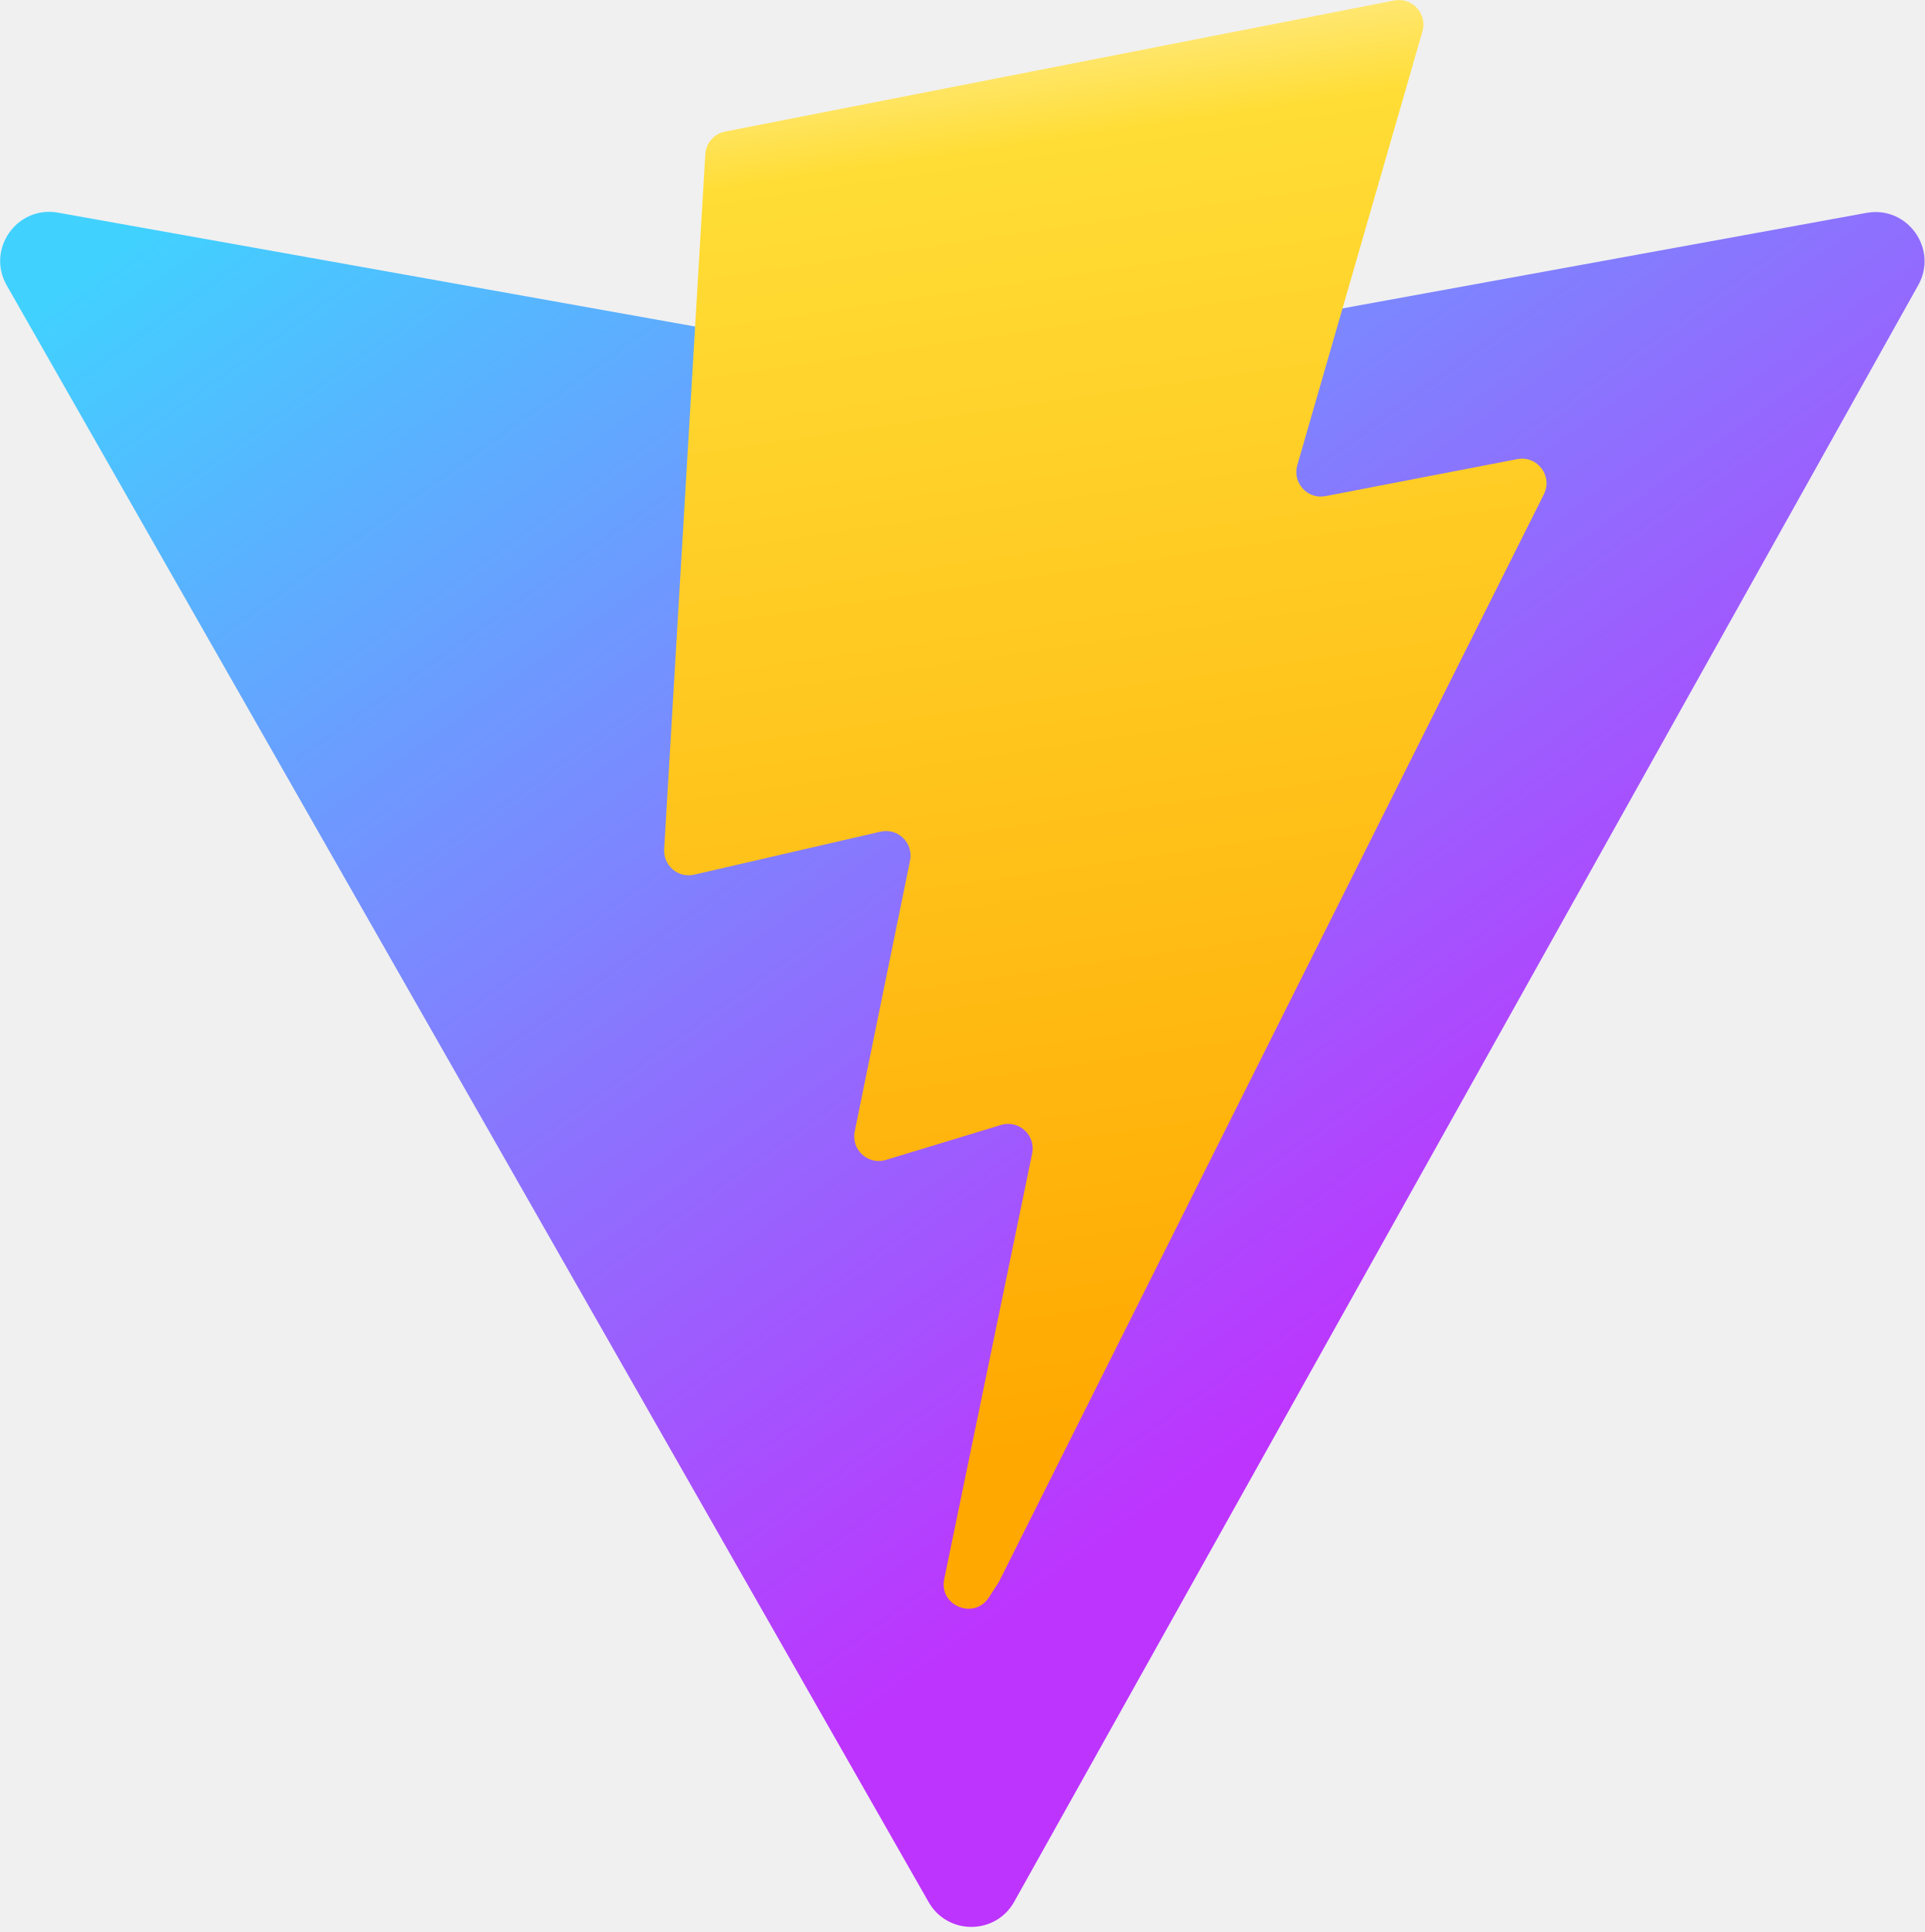
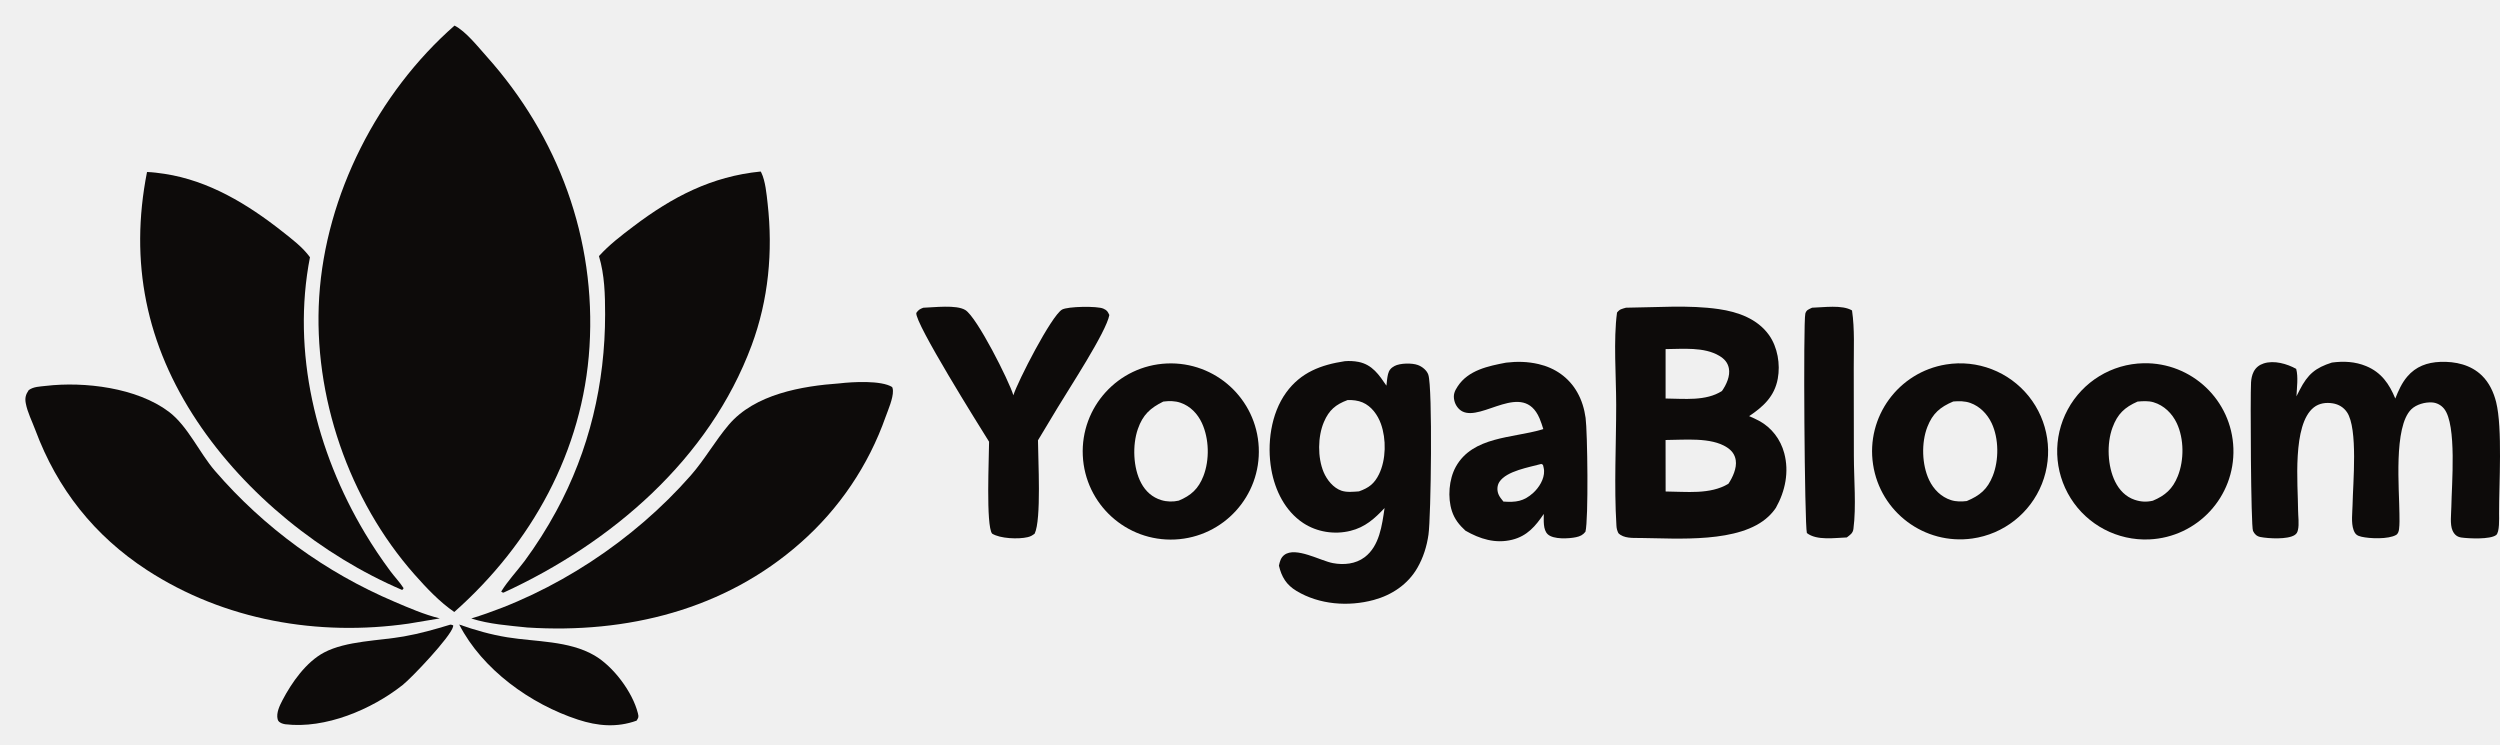
- <svg xmlns="http://www.w3.org/2000/svg" aria-hidden="true" role="img" class="iconify iconify--logos" width="31.88" height="32" preserveAspectRatio="xMidYMid meet" viewBox="0 0 256 257">
+ <svg xmlns="http://www.w3.org/2000/svg" width="84" height="25" viewBox="0 0 84 25" fill="none">
+   <g clip-path="url(#clip0_11202_177)">
+     <path d="M15.272 0.86C15.646 1.045 16.065 1.578 16.347 1.892C18.764 4.592 20.032 8.031 19.807 11.651C19.59 15.154 17.86 18.264 15.264 20.563C14.772 20.227 14.322 19.748 13.929 19.304C11.723 16.809 10.514 13.304 10.725 9.979C10.942 6.55 12.694 3.12 15.272 0.86Z" fill="#0D0B0A" />
+     <path d="M25.558 5.763C25.565 5.775 25.573 5.786 25.58 5.799C25.717 6.079 25.757 6.524 25.792 6.835C25.974 8.451 25.823 10.072 25.255 11.603C23.834 15.428 20.55 18.243 16.92 19.912C16.877 19.911 16.906 19.915 16.84 19.877C17.062 19.514 17.372 19.189 17.628 18.848C18.019 18.316 18.374 17.758 18.689 17.177C19.802 15.131 20.333 12.88 20.332 10.559C20.331 9.9 20.316 9.242 20.125 8.605C20.466 8.227 20.883 7.909 21.288 7.603C22.593 6.615 23.908 5.927 25.558 5.763Z" fill="#0D0B0A" />
+     <path d="M4.94 5.779C5.136 5.786 5.334 5.812 5.528 5.841C7.019 6.068 8.324 6.862 9.489 7.781C9.814 8.038 10.17 8.305 10.415 8.643C9.795 11.825 10.617 15.162 12.263 17.914C12.525 18.352 12.809 18.776 13.113 19.186C13.258 19.382 13.431 19.559 13.562 19.764L13.515 19.824C10.802 18.664 8.26 16.61 6.625 14.156C4.91 11.581 4.342 8.807 4.94 5.779Z" fill="#0D0B0A" />
+     <path d="M28.212 12.881C28.645 12.829 29.615 12.775 29.977 13.005C29.996 13.06 30.001 13.065 30.003 13.132C30.01 13.386 29.844 13.765 29.758 14.002C29.183 15.636 28.198 17.095 26.897 18.239C24.351 20.491 21.051 21.298 17.718 21.084C17.089 21.018 16.44 20.974 15.835 20.781C18.627 19.922 21.284 18.168 23.208 15.977C23.681 15.438 24.028 14.812 24.488 14.271C25.362 13.242 26.946 12.97 28.212 12.881Z" fill="#0D0B0A" />
+     <path d="M1.537 12.966C2.838 12.813 4.604 13.027 5.676 13.837C6.313 14.319 6.697 15.213 7.224 15.822C8.87 17.729 10.933 19.233 13.253 20.218C13.747 20.429 14.255 20.65 14.777 20.778L13.733 20.953C10.693 21.39 7.543 20.847 4.941 19.156C3.17 18.004 1.923 16.424 1.189 14.453C1.082 14.164 0.921 13.851 0.866 13.55C0.833 13.374 0.862 13.258 0.964 13.109C1.128 12.988 1.341 12.99 1.537 12.966Z" fill="#0D0B0A" />
+     <path d="M54.632 10.339C55.645 10.33 56.751 10.24 57.751 10.386C58.395 10.479 59.049 10.71 59.441 11.261C59.728 11.668 59.823 12.239 59.733 12.724C59.624 13.319 59.248 13.662 58.771 13.982C58.885 14.03 58.998 14.083 59.108 14.141C59.529 14.369 59.827 14.765 59.95 15.225C60.119 15.855 59.984 16.504 59.67 17.062C59.599 17.169 59.516 17.264 59.423 17.352C58.461 18.264 56.353 18.088 55.11 18.076C54.871 18.074 54.556 18.096 54.378 17.914C54.335 17.823 54.318 17.763 54.312 17.66C54.23 16.325 54.304 14.94 54.304 13.601C54.303 12.653 54.208 11.418 54.332 10.502C54.428 10.382 54.488 10.383 54.632 10.339ZM58.026 15.032C57.49 14.682 56.586 14.783 55.963 14.784L55.965 16.514C56.655 16.518 57.462 16.625 58.074 16.255C58.218 16.042 58.363 15.726 58.321 15.462C58.291 15.27 58.186 15.136 58.026 15.032ZM57.771 11.957C57.259 11.649 56.54 11.727 55.964 11.73V13.39C56.582 13.395 57.319 13.486 57.858 13.137C58.004 12.93 58.144 12.631 58.089 12.369C58.049 12.176 57.935 12.056 57.771 11.957Z" fill="#0D0B0A" />
+     <path d="M45.185 12.136C45.339 12.123 45.495 12.131 45.647 12.16C46.11 12.253 46.336 12.595 46.584 12.958C46.598 12.831 46.608 12.694 46.638 12.57C46.669 12.44 46.739 12.36 46.856 12.298C47.043 12.198 47.445 12.192 47.641 12.265C47.784 12.318 47.943 12.442 47.992 12.592C48.138 13.035 48.082 17.37 47.997 17.963C47.942 18.354 47.821 18.739 47.623 19.081C47.306 19.634 46.765 19.994 46.157 20.159C45.301 20.39 44.327 20.316 43.563 19.856C43.222 19.651 43.062 19.387 42.972 19.006C43.001 18.869 43.035 18.735 43.153 18.646C43.535 18.357 44.362 18.842 44.787 18.921C45.153 18.989 45.548 18.952 45.852 18.722C46.353 18.344 46.436 17.645 46.522 17.069C46.186 17.427 45.867 17.716 45.372 17.837C44.836 17.969 44.249 17.878 43.787 17.573C43.18 17.17 42.841 16.48 42.717 15.779C42.566 14.925 42.698 13.904 43.215 13.19C43.709 12.509 44.387 12.258 45.185 12.136ZM45.276 13.443C44.876 13.593 44.656 13.778 44.485 14.176C44.274 14.665 44.268 15.374 44.474 15.864C44.583 16.123 44.801 16.396 45.075 16.488C45.257 16.549 45.476 16.523 45.662 16.51C45.991 16.393 46.178 16.254 46.334 15.935C46.574 15.444 46.582 14.753 46.399 14.241C46.292 13.943 46.082 13.65 45.784 13.522C45.632 13.456 45.44 13.434 45.276 13.443Z" fill="#0D0B0A" />
+     <path d="M78.353 12.182C78.746 12.13 79.132 12.148 79.502 12.301C80.014 12.513 80.279 12.899 80.482 13.391C80.585 13.131 80.7 12.869 80.884 12.654C81.174 12.312 81.554 12.176 81.995 12.159C82.502 12.14 83.022 12.256 83.394 12.621C83.638 12.86 83.788 13.181 83.87 13.51C84.088 14.386 83.966 16.268 83.969 17.258C83.97 17.409 83.989 17.888 83.87 17.978C83.669 18.13 82.954 18.096 82.703 18.061C82.556 18.04 82.466 17.961 82.406 17.828C82.312 17.624 82.362 17.258 82.365 17.032C82.375 16.298 82.555 14.269 82.121 13.733C82.021 13.611 81.88 13.534 81.721 13.522C81.487 13.506 81.189 13.587 81.019 13.753C80.417 14.343 80.617 16.441 80.621 17.266C80.623 17.432 80.629 17.614 80.608 17.779C80.599 17.853 80.574 17.937 80.507 17.975C80.25 18.122 79.626 18.101 79.343 18.034C79.195 18 79.132 17.95 79.08 17.807C78.993 17.57 79.041 17.218 79.046 16.967C79.059 16.232 79.233 14.403 78.859 13.851C78.746 13.685 78.579 13.585 78.383 13.553C78.159 13.516 77.926 13.546 77.744 13.689C77.012 14.267 77.212 16.292 77.215 17.129C77.216 17.33 77.257 17.618 77.211 17.806C77.192 17.885 77.169 17.933 77.101 17.977C76.866 18.131 76.228 18.098 75.946 18.043C75.828 18.019 75.752 17.947 75.701 17.839C75.629 17.687 75.608 13.286 75.635 12.85C75.642 12.729 75.667 12.599 75.723 12.49C75.794 12.35 75.914 12.258 76.061 12.211C76.41 12.098 76.844 12.223 77.152 12.394C77.226 12.669 77.173 13.029 77.161 13.316C77.197 13.243 77.234 13.17 77.272 13.098C77.543 12.572 77.799 12.358 78.353 12.182Z" fill="#0D0B0A" />
+     <path d="M72.021 12.205C73.641 12.171 74.989 13.447 75.042 15.068C75.096 16.688 73.837 18.05 72.217 18.124C71.152 18.172 70.142 17.644 69.575 16.741C69.008 15.837 68.969 14.699 69.476 13.76C69.982 12.821 70.955 12.227 72.021 12.205ZM71.822 13.493C71.386 13.686 71.149 13.908 70.981 14.363C70.779 14.907 70.812 15.667 71.07 16.186C71.209 16.466 71.425 16.693 71.726 16.794C71.932 16.863 72.124 16.873 72.335 16.824C72.753 16.649 73.003 16.426 73.174 15.999C73.389 15.463 73.387 14.746 73.14 14.22C72.986 13.892 72.71 13.62 72.358 13.516C72.185 13.465 71.998 13.477 71.822 13.493Z" fill="#0D0B0A" />
+     <path d="M39.204 12.213C40.836 12.14 42.218 13.401 42.294 15.032C42.371 16.663 41.112 18.048 39.481 18.127C37.846 18.205 36.459 16.943 36.382 15.308C36.306 13.674 37.57 12.287 39.204 12.213ZM39.665 13.532C39.476 13.467 39.282 13.468 39.086 13.493C38.65 13.709 38.4 13.934 38.233 14.412C38.044 14.952 38.072 15.725 38.344 16.232C38.492 16.509 38.717 16.712 39.02 16.804C39.206 16.861 39.417 16.866 39.606 16.821C40.022 16.648 40.267 16.424 40.434 15.997C40.646 15.455 40.629 14.74 40.383 14.211C40.239 13.901 39.993 13.644 39.665 13.532Z" fill="#0D0B0A" />
+     <path d="M65.388 12.246C66.438 12.076 67.498 12.484 68.165 13.313C68.831 14.143 69.001 15.266 68.609 16.256C68.216 17.244 67.323 17.947 66.269 18.094C64.664 18.319 63.177 17.209 62.935 15.606C62.693 14.004 63.788 12.505 65.388 12.246ZM65.629 13.49C65.19 13.676 64.938 13.888 64.76 14.342C64.553 14.875 64.573 15.612 64.819 16.13C64.968 16.442 65.221 16.698 65.555 16.804C65.722 16.858 65.911 16.857 66.084 16.835C66.521 16.651 66.776 16.444 66.957 15.99C67.167 15.462 67.164 14.733 66.919 14.217C66.773 13.911 66.525 13.653 66.201 13.538C66.018 13.473 65.82 13.474 65.629 13.49Z" fill="#0D0B0A" />
+     <path d="M50.603 12.185C50.973 12.141 51.33 12.148 51.695 12.233C52.249 12.361 52.713 12.683 52.995 13.18C53.147 13.446 53.234 13.738 53.276 14.04C53.34 14.507 53.377 17.459 53.271 17.866C53.182 17.979 53.092 18.02 52.953 18.05C52.717 18.1 52.198 18.131 52.006 17.953C51.839 17.799 51.873 17.476 51.871 17.268C51.594 17.678 51.315 18.009 50.81 18.135C50.246 18.275 49.723 18.11 49.238 17.83C49.031 17.64 48.874 17.445 48.785 17.174C48.635 16.718 48.683 16.102 48.916 15.682C49.483 14.662 50.818 14.723 51.794 14.436L51.855 14.417C51.816 14.295 51.778 14.171 51.727 14.053C51.175 12.779 49.797 14.171 49.131 13.821C48.997 13.75 48.9 13.607 48.866 13.461C48.82 13.268 48.872 13.142 48.978 12.982C49.336 12.436 50.006 12.299 50.603 12.185ZM51.789 15.588C51.384 15.7 50.622 15.822 50.38 16.191C50.302 16.311 50.295 16.468 50.346 16.601C50.382 16.694 50.453 16.776 50.515 16.853C50.934 16.881 51.197 16.85 51.518 16.559C51.712 16.382 51.891 16.097 51.881 15.822C51.879 15.754 51.86 15.685 51.844 15.619L51.789 15.588Z" fill="#0D0B0A" />
+     <path d="M34.049 13.281C34.194 12.819 35.325 10.61 35.685 10.402C35.873 10.294 36.872 10.278 37.073 10.37C37.202 10.429 37.215 10.464 37.274 10.584C37.171 11.156 35.907 13.076 35.533 13.702L34.876 14.794C34.879 15.451 34.994 17.455 34.765 17.93C34.685 17.992 34.628 18.026 34.528 18.049C34.219 18.122 33.605 18.1 33.334 17.929C33.123 17.652 33.233 15.351 33.233 14.842C32.898 14.305 30.73 10.845 30.788 10.514C30.859 10.411 30.905 10.386 31.021 10.34C31.387 10.329 32.13 10.232 32.433 10.416C32.825 10.654 33.903 12.795 34.049 13.281Z" fill="#0D0B0A" />
+     <path d="M60.886 10.339C61.27 10.329 61.897 10.233 62.228 10.431C62.321 11.063 62.284 11.731 62.286 12.368L62.29 15.318C62.29 16.089 62.374 17.016 62.275 17.772C62.255 17.922 62.162 17.971 62.053 18.058C61.654 18.071 61.04 18.17 60.711 17.91C60.633 17.615 60.585 10.805 60.659 10.536C60.695 10.408 60.778 10.394 60.886 10.339Z" fill="#0D0B0A" />
+     <path d="M15.429 20.984C15.958 21.172 16.49 21.323 17.045 21.413C18.001 21.568 19.111 21.523 19.97 22.021C20.605 22.388 21.254 23.25 21.433 23.964C21.466 24.095 21.456 24.106 21.389 24.214C20.726 24.453 20.081 24.396 19.421 24.18C17.83 23.66 16.208 22.5 15.429 20.984Z" fill="#0D0B0A" />
+     <path d="M15.13 20.988C15.164 20.985 15.196 21.003 15.228 21.012C15.226 21.027 15.227 21.043 15.223 21.058C15.142 21.396 13.832 22.777 13.529 23.016C12.484 23.841 10.932 24.497 9.584 24.335C9.548 24.328 9.498 24.318 9.465 24.303C9.393 24.269 9.347 24.242 9.328 24.164C9.277 23.953 9.396 23.709 9.492 23.525C9.801 22.935 10.285 22.242 10.891 21.923C11.637 21.53 12.74 21.532 13.57 21.384C14.102 21.29 14.614 21.146 15.13 20.988Z" fill="#0D0B0A" />
+   </g>
  <defs>
-     <linearGradient id="IconifyId1813088fe1fbc01fb466" x1="-.828%" x2="57.636%" y1="7.652%" y2="78.411%">
-       <stop offset="0%" stop-color="#41D1FF" />
-       <stop offset="100%" stop-color="#BD34FE" />
-     </linearGradient>
-     <linearGradient id="IconifyId1813088fe1fbc01fb467" x1="43.376%" x2="50.316%" y1="2.242%" y2="89.03%">
-       <stop offset="0%" stop-color="#FFEA83" />
-       <stop offset="8.333%" stop-color="#FFDD35" />
-       <stop offset="100%" stop-color="#FFA800" />
-     </linearGradient>
+     <clipPath id="clip0_11202_177">
+       <rect width="83.147" height="23.51" fill="white" transform="translate(0.853027 0.859894)" />
+     </clipPath>
  </defs>
-   <path fill="url(#IconifyId1813088fe1fbc01fb466)" d="M255.153 37.938L134.897 252.976c-2.483 4.44-8.862 4.466-11.382.048L.875 37.958c-2.746-4.814 1.371-10.646 6.827-9.67l120.385 21.517a6.537 6.537 0 0 0 2.322-.004l117.867-21.483c5.438-.991 9.574 4.796 6.877 9.62Z" />
-   <path fill="url(#IconifyId1813088fe1fbc01fb467)" d="M185.432.063L96.44 17.501a3.268 3.268 0 0 0-2.634 3.014l-5.474 92.456a3.268 3.268 0 0 0 3.997 3.378l24.777-5.718c2.318-.535 4.413 1.507 3.936 3.838l-7.361 36.047c-.495 2.426 1.782 4.5 4.151 3.78l15.304-4.649c2.372-.72 4.652 1.36 4.15 3.788l-11.698 56.621c-.732 3.542 3.979 5.473 5.943 2.437l1.313-2.028l72.516-144.72c1.215-2.423-.88-5.186-3.54-4.672l-25.505 4.922c-2.396.462-4.435-1.77-3.759-4.114l16.646-57.705c.677-2.35-1.37-4.583-3.769-4.113Z" />
</svg>
